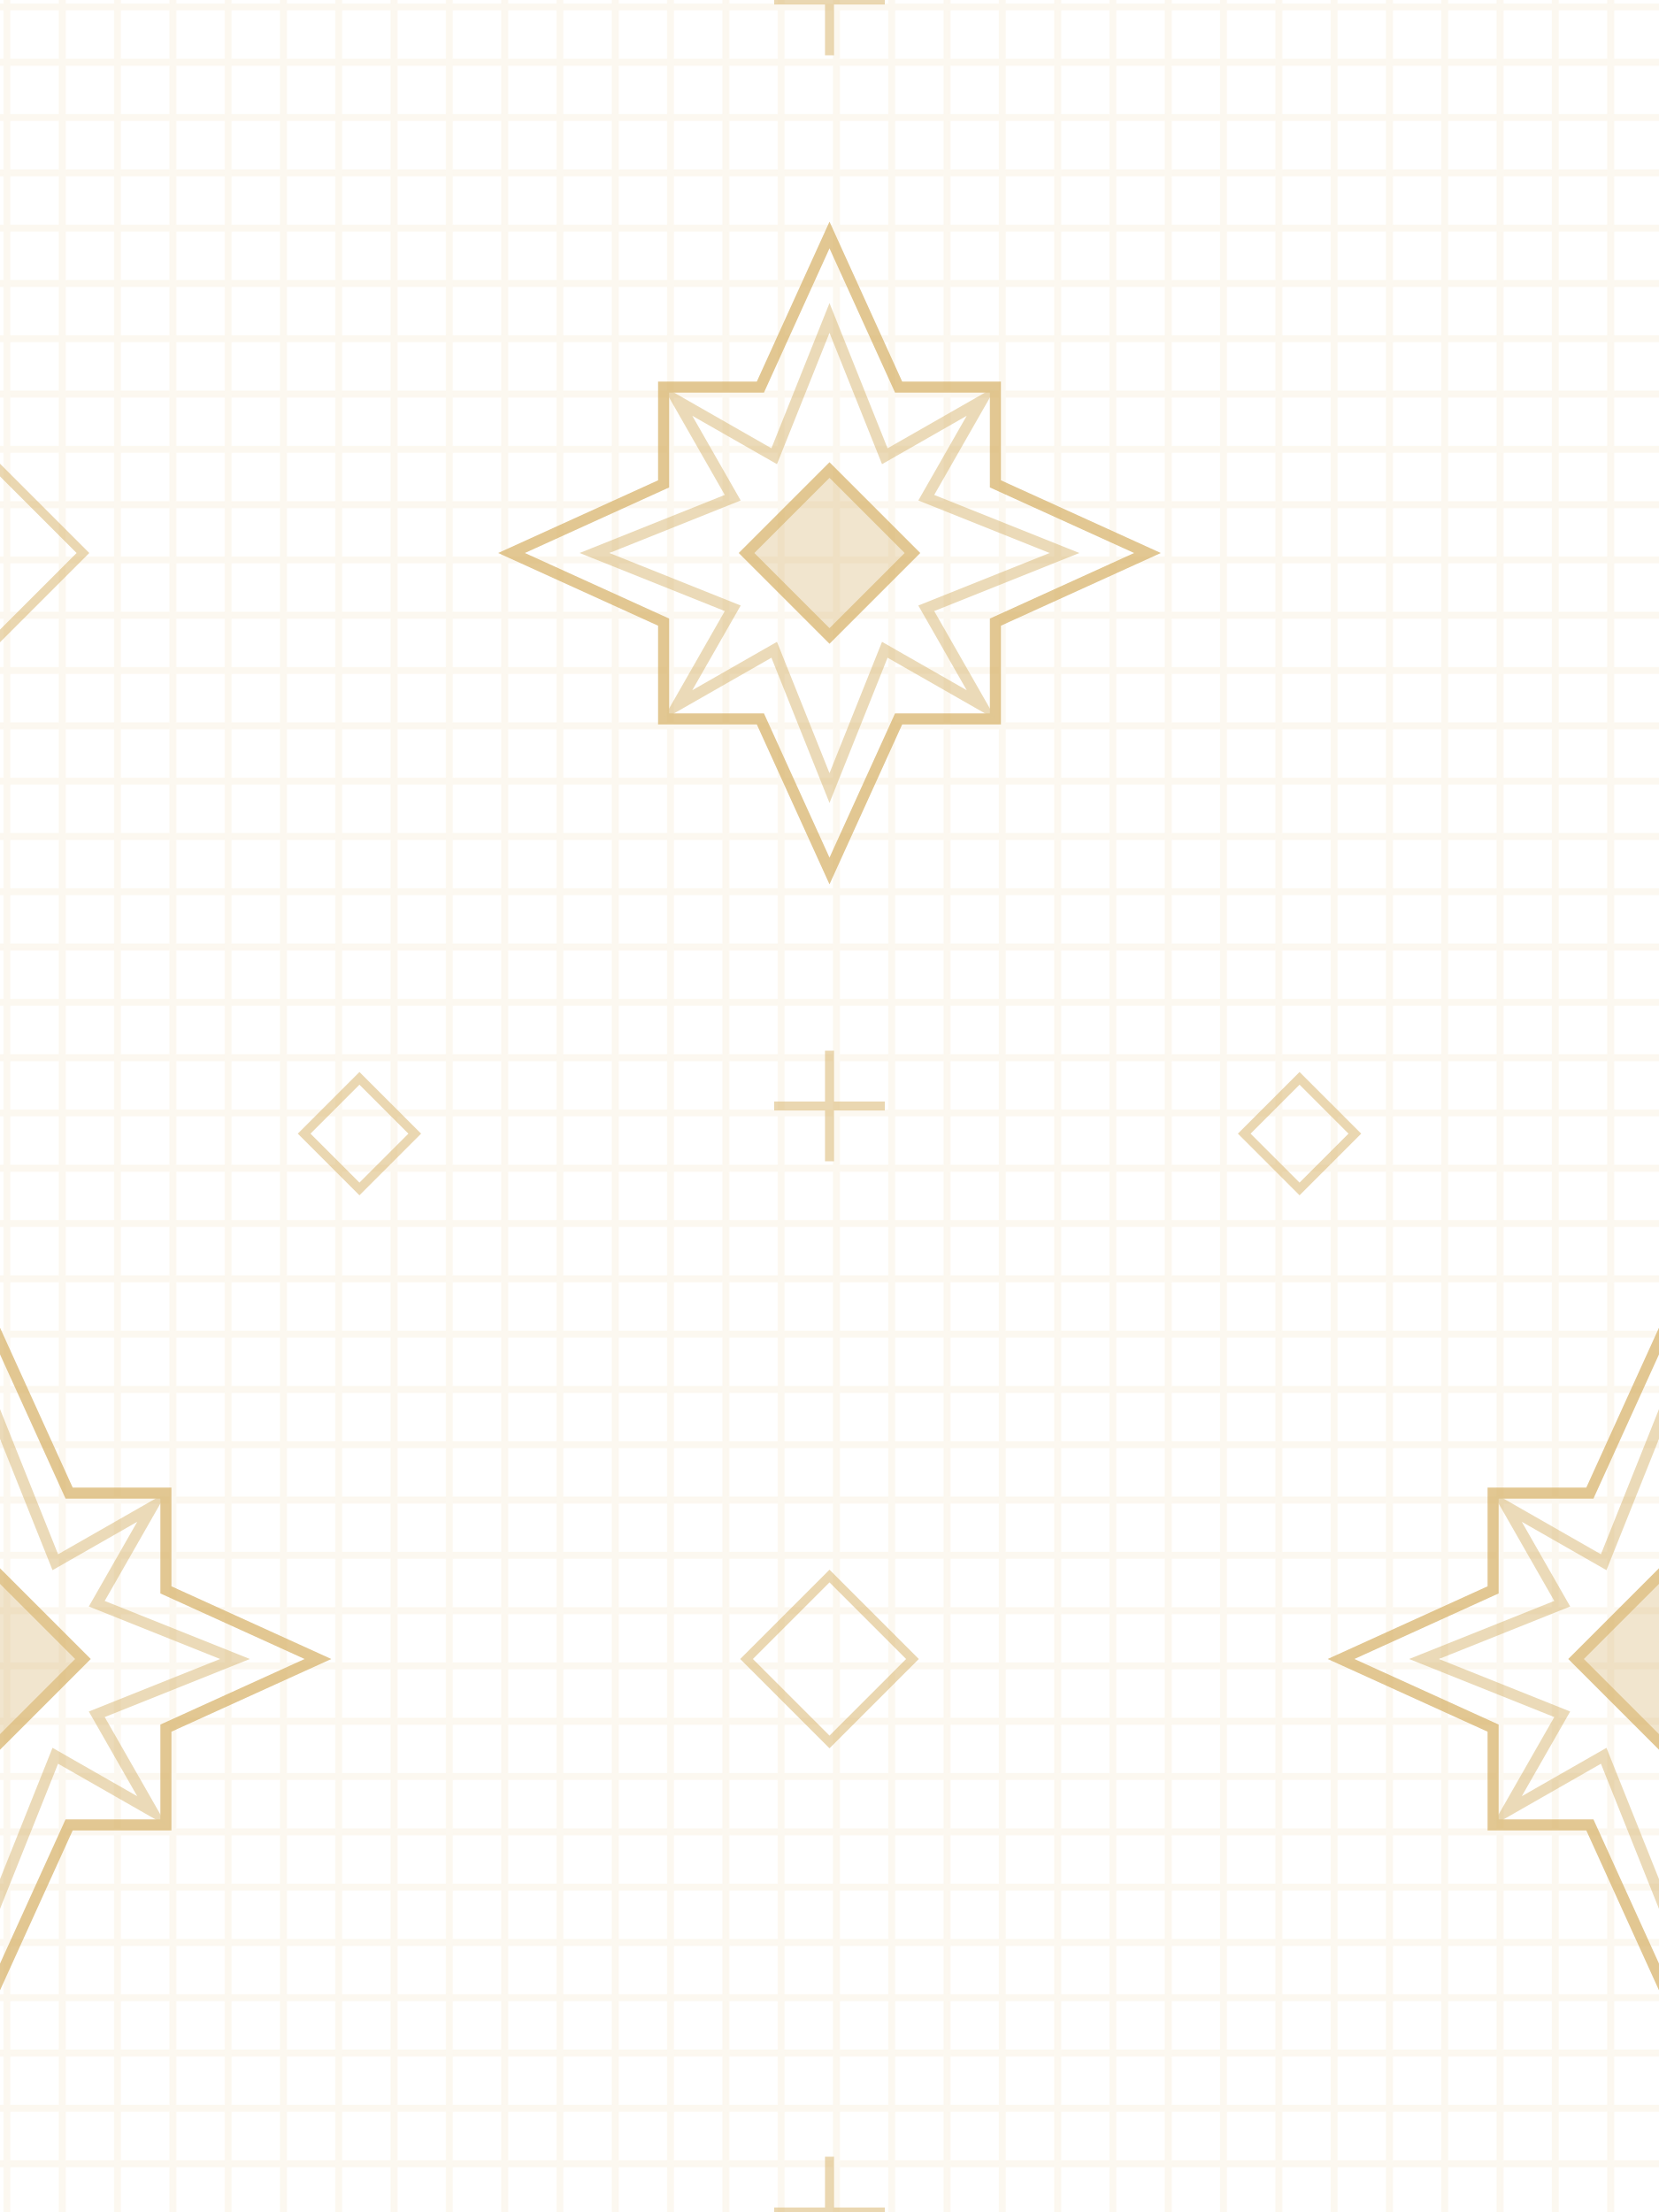
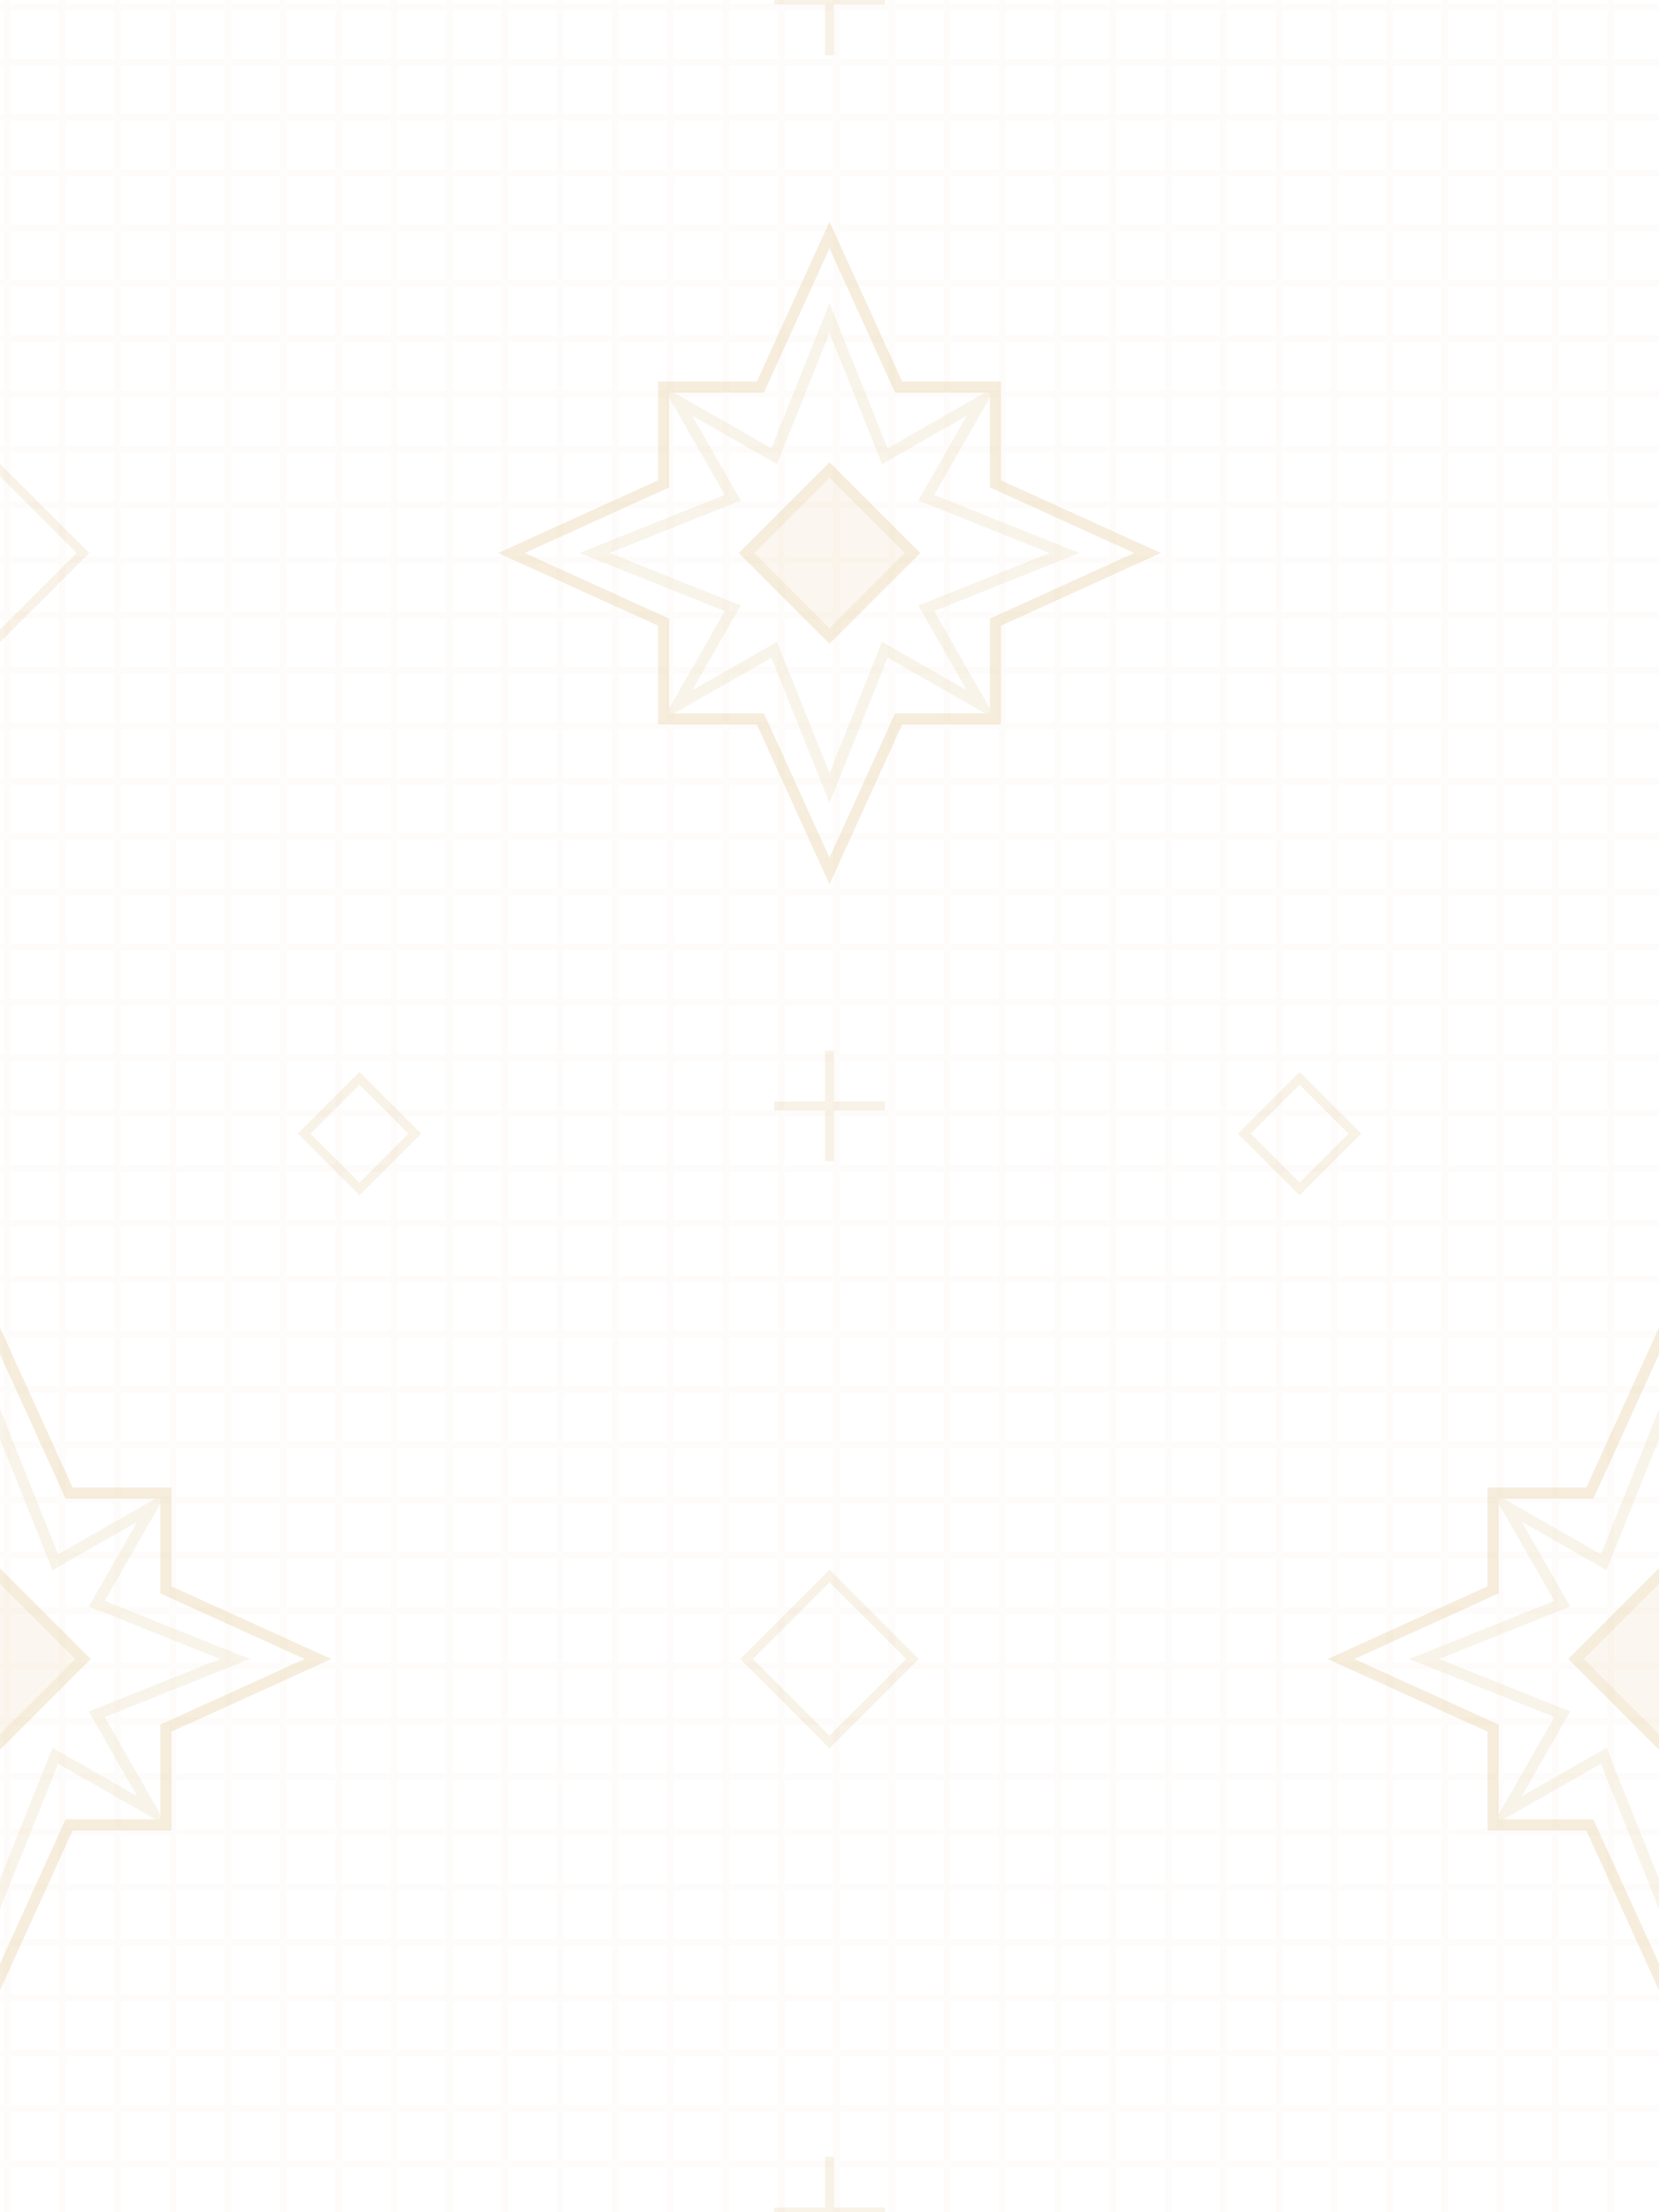
<svg xmlns="http://www.w3.org/2000/svg" width="120" height="160" viewBox="0 0 120 160" fill="none">
  <defs>
    <pattern id="threads" width="4" height="4" patternUnits="userSpaceOnUse">
-       <path d="M0 .5H4M.5 0V4" stroke="#e7c77e" stroke-opacity=".12" stroke-width=".5" />
+       <path d="M0 .5H4M.5 0V4" stroke="#e7c77e" stroke-opacity=".04" stroke-width=".5" />
    </pattern>
    <g id="bunga" stroke="#d5af64" stroke-width=".8">
      <path d="M0-23 5-12 12-12 12-5 23 0 12 5 12 12 5 12 0 23-5 12-12 12-12 5-23 0-12-5-12-12-5-12Z" />
      <path d="m0-17 4 10 7-4-4 7 10 4-10 4 4 7-7-4-4 10-4-10-7 4 4-7-10-4 10-4-4-7 7 4Z" stroke-opacity=".65" />
      <path d="m0-6 6 6-6 6-6-6Z" fill="#d5af64" fill-opacity=".45" />
    </g>
  </defs>
  <path fill="url(#threads)" d="M0 0h120v160H0z" />
-   <g opacity=".7">
+   <g opacity=".22">
    <use href="#bunga" x="60" y="40" />
    <use href="#bunga" x="0" y="120" />
    <use href="#bunga" x="120" y="120" />
  </g>
-   <g stroke="#d5af64" stroke-width=".65" opacity=".5">
+   <g stroke="#d5af64" stroke-width=".65" opacity=".16">
    <path d="m0 34 6 6-6 6-6-6ZM60 114l6 6-6 6-6-6ZM26 78l4 4-4 4-4-4ZM94 78l4 4-4 4-4-4Z" />
    <path d="M56 0h8m-4-4v8M56 80h8m-4-4v8M56 160h8m-4-4v8" />
  </g>
</svg>
